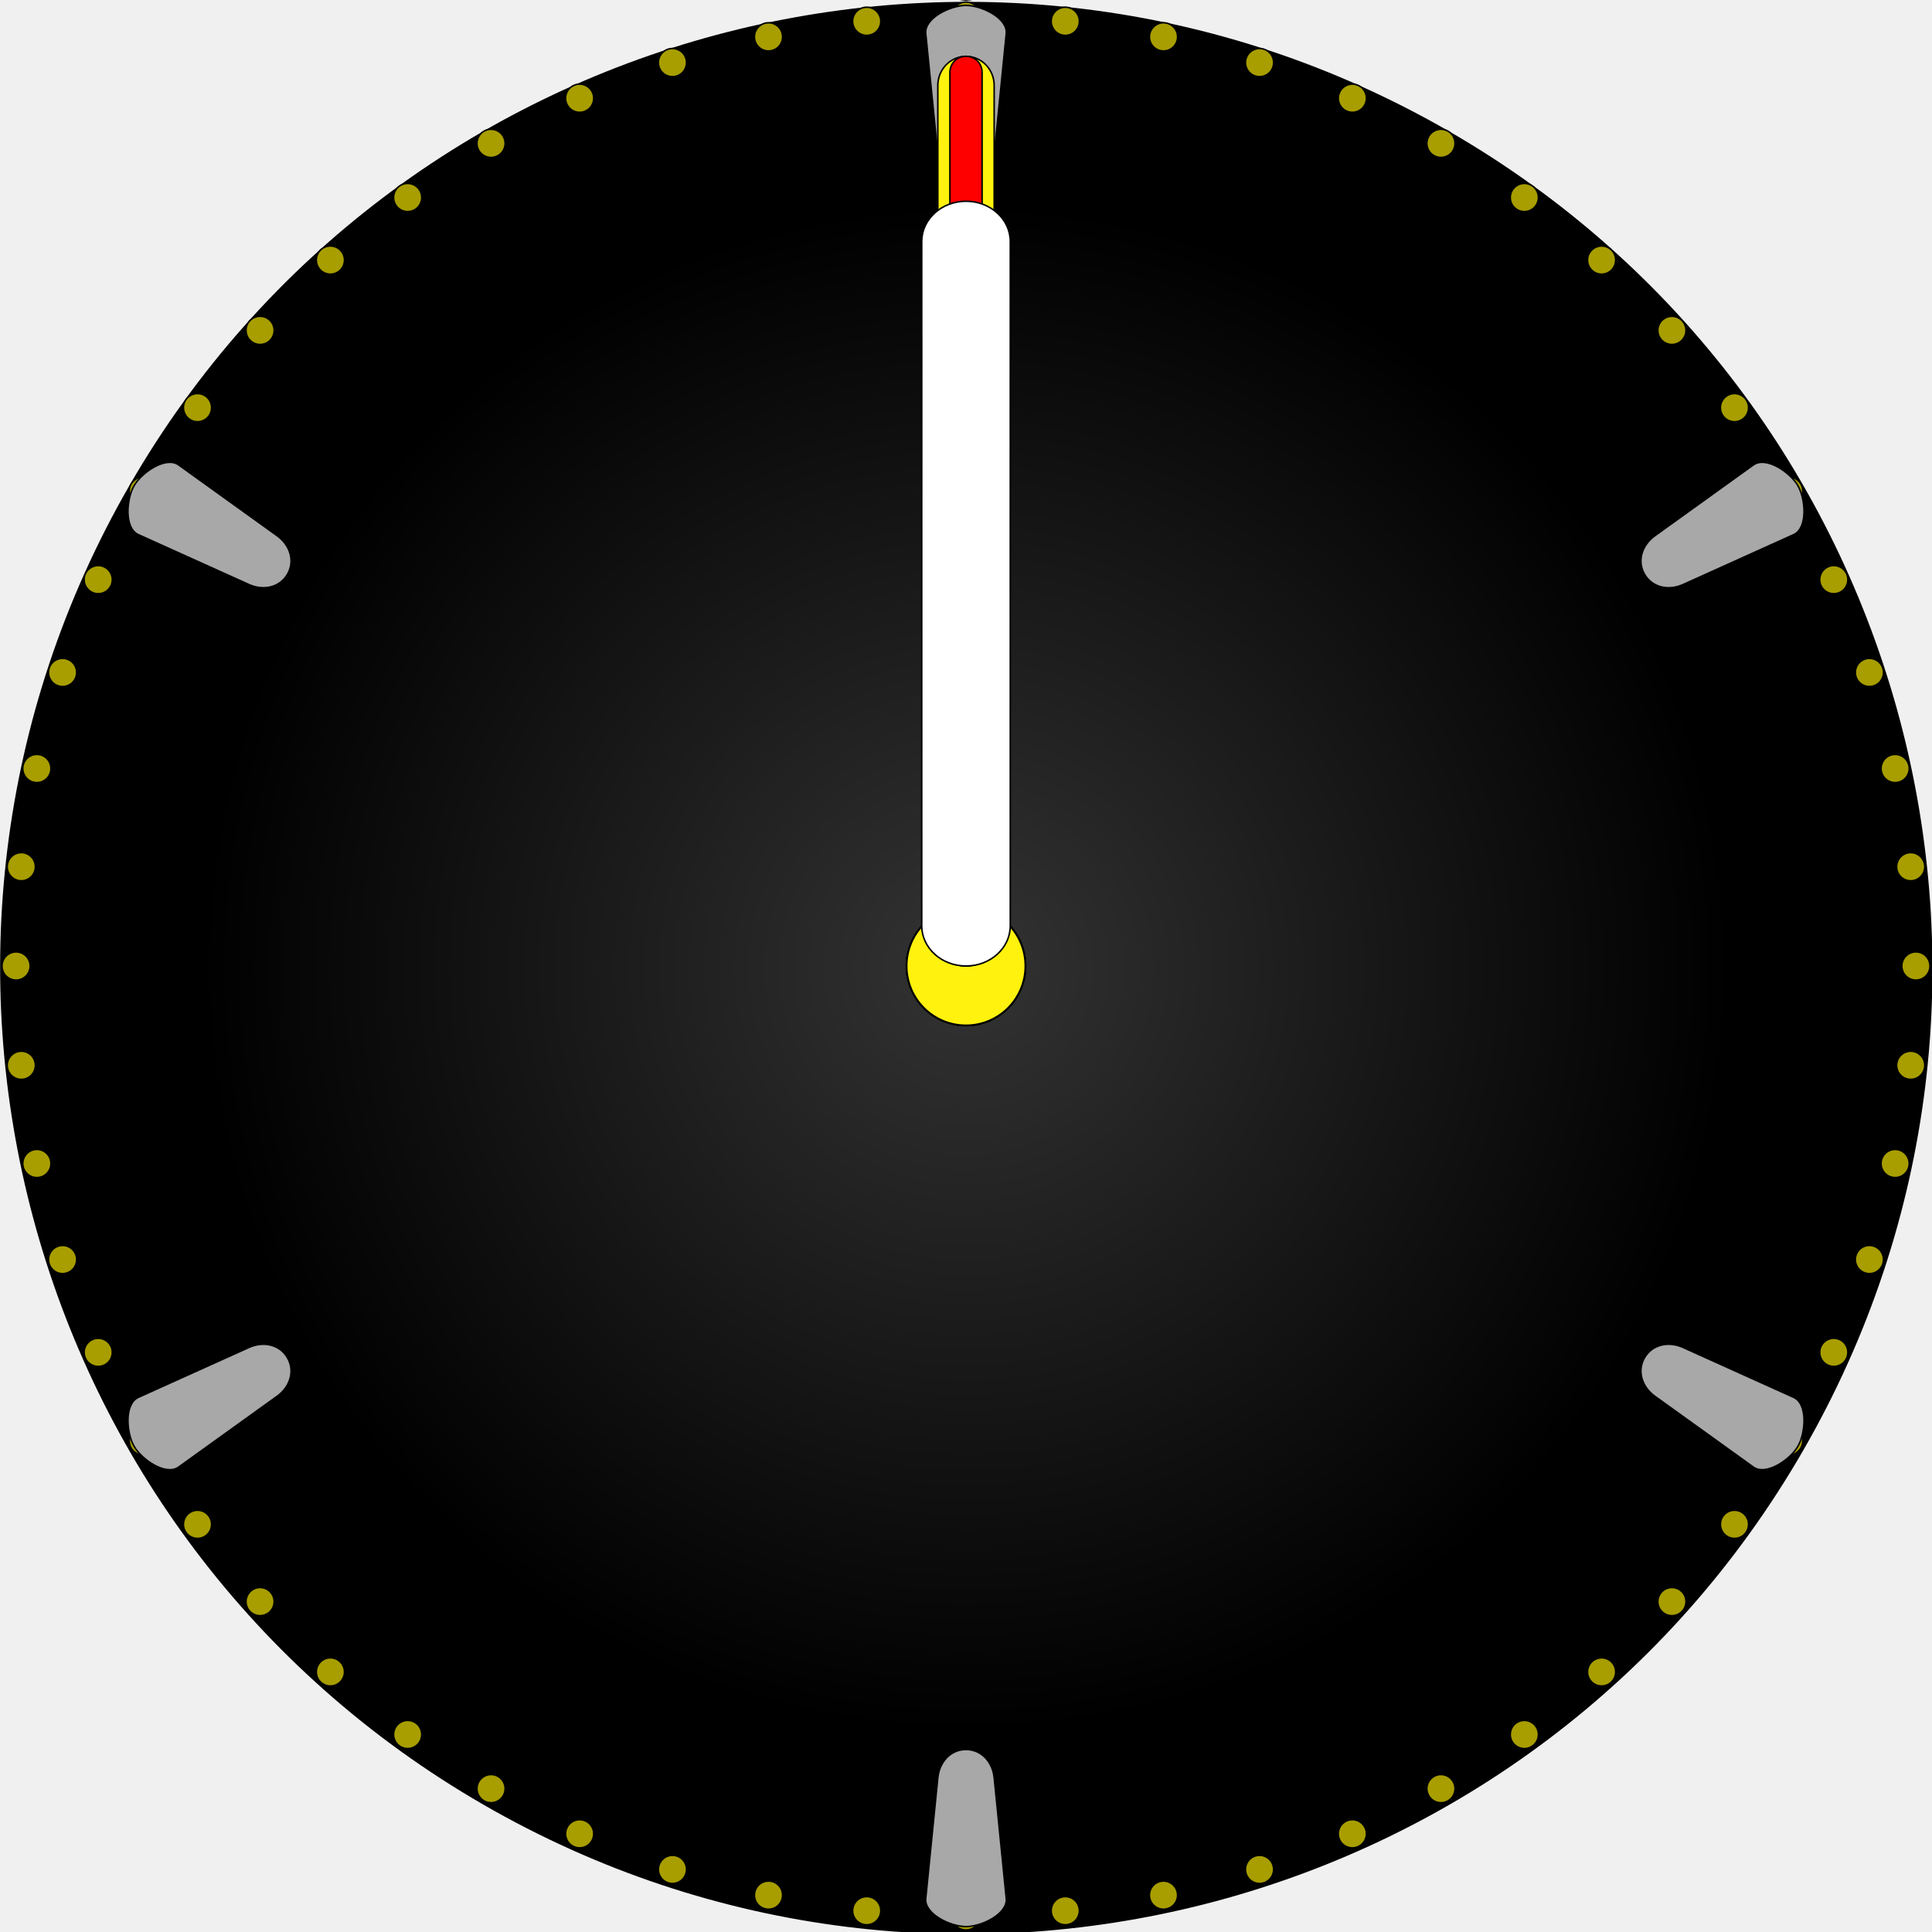
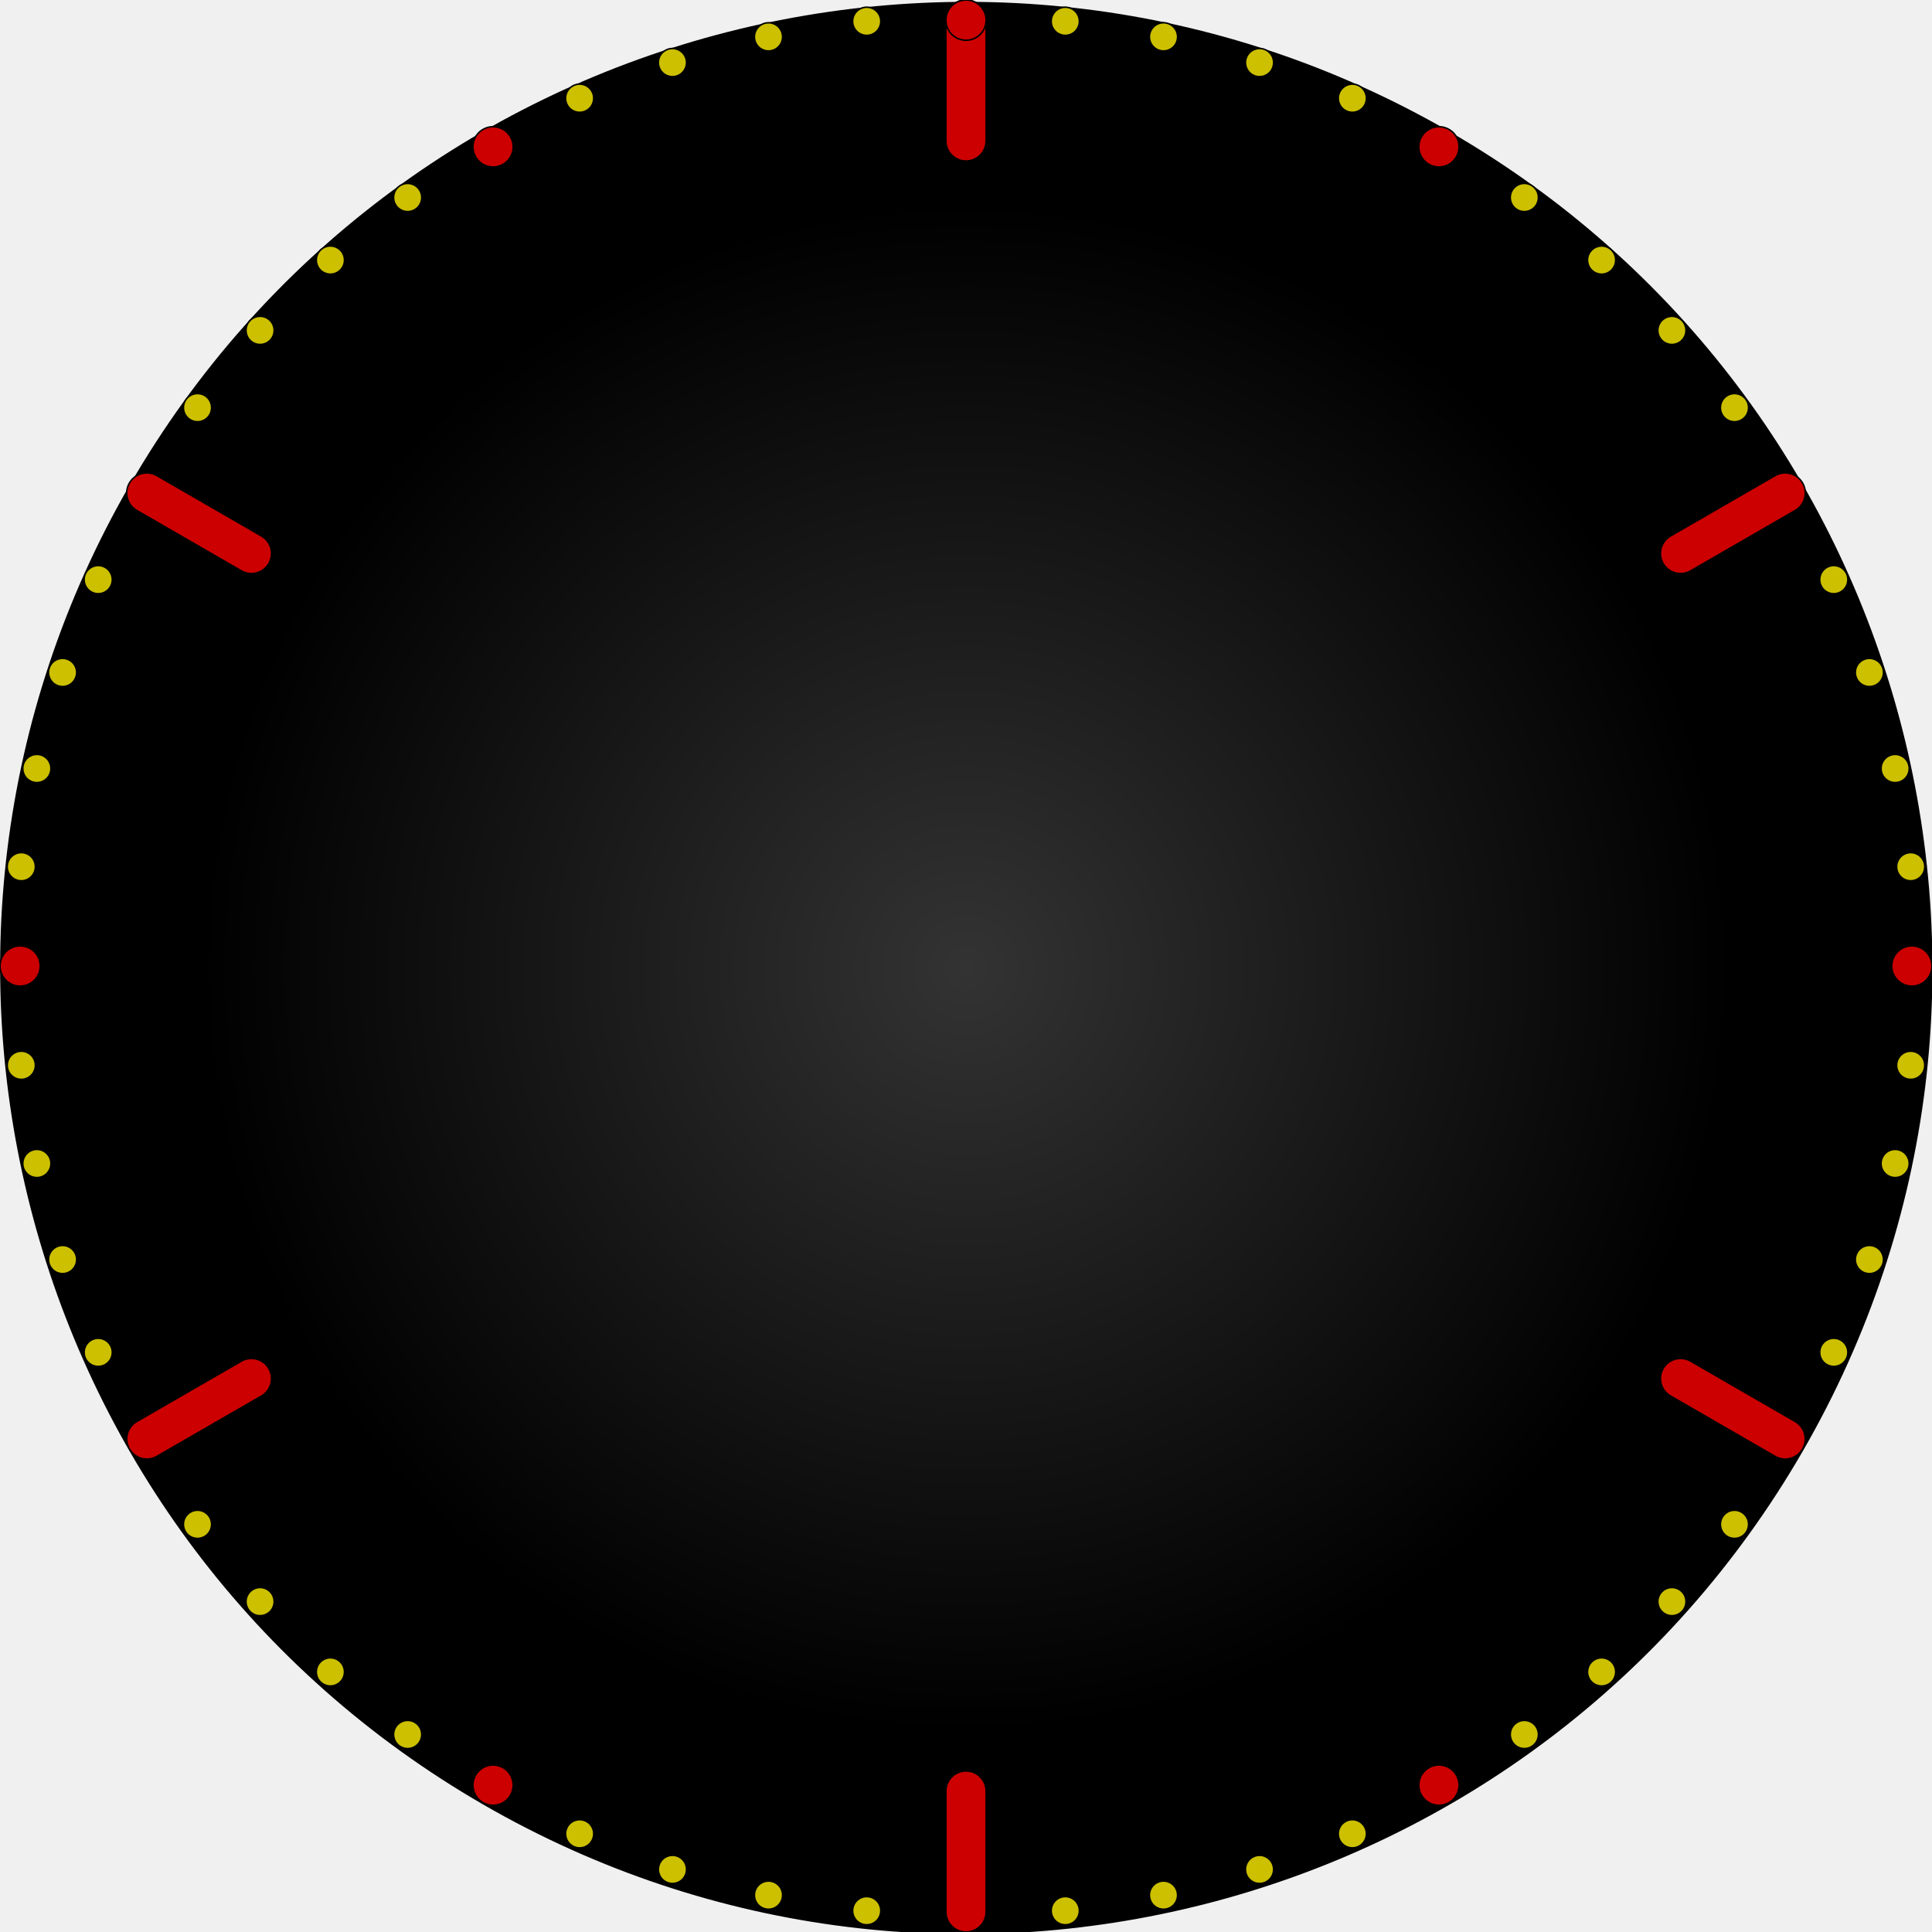
<svg xmlns="http://www.w3.org/2000/svg" xmlns:xlink="http://www.w3.org/1999/xlink" width="480" height="480" viewBox="0 0 127 127" version="1.1" id="svg1">
  <defs id="defs1">
    <linearGradient id="linearGradient74">
      <stop style="stop-color:#333333;stop-opacity:1;" offset="0" id="stop74" />
      <stop style="stop-color:#000000;stop-opacity:1;" offset="0.791" id="stop76" />
      <stop style="stop-color:#000000;stop-opacity:1;" offset="1" id="stop75" />
    </linearGradient>
    <radialGradient xlink:href="#linearGradient74" id="radialGradient75" cx="60.06" cy="60.06" fx="60.06" fy="60.06" r="60.06" gradientUnits="userSpaceOnUse" gradientTransform="matrix(1.057269,0,0,1.057269,23.3253,-40.15204)" />
  </defs>
  <g id="layer3">
    <circle style="fill:url(#radialGradient75);stroke:none;stroke-width:0.146;stroke-dasharray:none;stroke-opacity:1" id="path74" cx="86.825" cy="23.348" r="63.5" transform="rotate(30)" />
  </g>
  <g id="layer1" style="display:none">
    <circle style="fill:#b9b9b9;fill-opacity:1;stroke:#000000;stroke-width:0.1;stroke-dasharray:none;stroke-opacity:1" id="path15" cx="63.5" cy="-124.354" r="0.794" transform="rotate(90)" />
    <use x="0" y="0" xlink:href="#path15" id="use1" transform="rotate(84,67.58539,194.8781)" />
    <use x="0" y="0" xlink:href="#path15" transform="rotate(84,130.7151,56.4354)" id="use2" />
    <use x="0" y="0" xlink:href="#path15" transform="rotate(84,133.3075,52.44358)" id="use3" />
    <use x="0" y="0" xlink:href="#path15" transform="rotate(83.99999,135.4683,48.20266)" id="use4" />
    <use x="0" y="0" xlink:href="#path15" transform="rotate(84,137.174,43.7591)" id="use5" />
    <use x="0" y="0" xlink:href="#path15" transform="rotate(84,138.4059,39.16158)" id="use6" />
    <use x="0" y="0" xlink:href="#path15" transform="rotate(84,139.1505,34.46048)" id="use7" />
    <use x="0" y="0" xlink:href="#path15" transform="rotate(83.99999,139.3996,29.7073)" id="use8" />
    <use x="0" y="0" xlink:href="#path15" transform="rotate(84,139.1505,24.95412)" id="use9" />
    <use x="0" y="0" xlink:href="#path15" transform="rotate(84,138.4059,20.25302)" id="use10" />
    <use x="0" y="0" xlink:href="#path15" transform="rotate(84,137.174,15.65551)" id="use11" />
    <use x="0" y="0" xlink:href="#path15" transform="rotate(84,135.4683,11.21194)" id="use12" />
    <use x="0" y="0" xlink:href="#path15" transform="rotate(83.99999,133.3075,6.971014)" id="use13" />
    <use x="0" y="0" xlink:href="#path15" transform="rotate(84,130.7151,2.979195)" id="use14" />
    <use x="0" y="0" xlink:href="#path15" transform="rotate(84,127.7198,-0.7197852)" id="use15" />
    <use x="0" y="0" xlink:href="#path15" transform="rotate(84,124.3542,-4.085405)" id="use16" />
    <use x="0" y="0" xlink:href="#path15" transform="rotate(84,120.6552,-7.080779)" id="use17" />
    <use x="0" y="0" xlink:href="#path15" transform="rotate(84,116.6634,-9.673095)" id="use18" />
    <use x="0" y="0" xlink:href="#path15" transform="rotate(84,112.4224,-11.83395)" id="use19" />
    <use x="0" y="0" xlink:href="#path15" transform="rotate(84,107.9789,-13.53968)" id="use20" />
    <use x="0" y="0" xlink:href="#path15" transform="rotate(84,103.3813,-14.77157)" id="use21" />
    <use x="0" y="0" xlink:href="#path15" transform="rotate(83.99999,98.68025,-15.51617)" id="use22" />
    <use x="0" y="0" xlink:href="#path15" transform="rotate(83.99999,93.92707,-15.76528)" id="use23" />
    <use x="0" y="0" xlink:href="#path15" transform="rotate(83.99999,89.17389,-15.51617)" id="use24" />
    <use x="0" y="0" xlink:href="#path15" transform="rotate(84.00001,84.4728,-14.77157)" id="use25" />
    <use x="0" y="0" xlink:href="#path15" transform="rotate(83.99999,79.87528,-13.53968)" id="use26" />
    <use x="0" y="0" xlink:href="#path15" transform="rotate(83.99998,75.43171,-11.83396)" id="use27" />
    <use x="0" y="0" xlink:href="#path15" transform="rotate(84,71.19079,-9.673096)" id="use28" />
    <use x="0" y="0" xlink:href="#path15" transform="rotate(84,67.19897,-7.080778)" id="use29" />
    <use x="0" y="0" xlink:href="#path15" transform="rotate(84,63.49999,-4.085398)" id="use30" />
    <use x="0" y="0" xlink:href="#path15" transform="rotate(83.99999,60.13437,-0.7197859)" id="use31" />
    <use x="0" y="0" xlink:href="#path15" transform="rotate(84,57.139,2.979199)" id="use32" />
    <use x="0" y="0" xlink:href="#path15" transform="rotate(84,54.54667,6.971015)" id="use33" />
    <use x="0" y="0" xlink:href="#path15" transform="rotate(84,52.38582,11.21194)" id="use34" />
    <use x="0" y="0" xlink:href="#path15" transform="rotate(83.99998,50.68009,15.6555)" id="use35" />
    <use x="0" y="0" xlink:href="#path15" transform="rotate(84,49.44819,20.25303)" id="use36" />
    <use x="0" y="0" xlink:href="#path15" transform="rotate(84,48.70362,24.95412)" id="use37" />
    <use x="0" y="0" xlink:href="#path15" transform="rotate(83.99999,48.4545,29.7073)" id="use38" />
    <use x="0" y="0" xlink:href="#path15" transform="rotate(83.99998,48.7036,34.46047)" id="use39" />
    <use x="0" y="0" xlink:href="#path15" transform="rotate(83.99999,49.44819,39.16157)" id="use40" />
    <use x="0" y="0" xlink:href="#path15" transform="rotate(84.00001,50.6801,43.7591)" id="use41" />
    <use x="0" y="0" xlink:href="#path15" transform="rotate(84,52.38582,48.20265)" id="use42" />
    <use x="0" y="0" xlink:href="#path15" transform="rotate(83.99999,54.54669,52.44358)" id="use43" />
    <use x="0" y="0" xlink:href="#path15" transform="rotate(83.99999,57.13899,56.4354)" id="use44" />
    <use x="0" y="0" xlink:href="#path15" transform="rotate(84,60.13437,60.13439)" id="use45" />
    <use x="0" y="0" xlink:href="#path15" transform="rotate(83.99998,63.49999,63.5)" id="use46" />
    <use x="0" y="0" xlink:href="#path15" transform="rotate(83.99999,67.19897,66.49538)" id="use47" />
    <use x="0" y="0" xlink:href="#path15" transform="rotate(83.99998,71.19079,69.08769)" id="use48" />
    <use x="0" y="0" xlink:href="#path15" transform="rotate(83.99999,75.43171,71.24855)" id="use49" />
    <use x="0" y="0" xlink:href="#path15" transform="rotate(84.00001,79.87528,72.95428)" id="use50" />
    <use x="0" y="0" xlink:href="#path15" transform="rotate(83.99998,84.4728,74.18617)" id="use51" />
    <use x="0" y="0" xlink:href="#path15" transform="rotate(83.99998,89.1739,74.93076)" id="use52" />
    <use x="0" y="0" xlink:href="#path15" transform="rotate(83.99999,93.92708,75.17986)" id="use53" />
    <use x="0" y="0" xlink:href="#path15" transform="rotate(83.99998,98.68026,74.93076)" id="use54" />
    <use x="0" y="0" xlink:href="#path15" transform="rotate(83.99998,103.3814,74.18617)" id="use55" />
    <use x="0" y="0" xlink:href="#path15" transform="rotate(83.99999,107.9789,72.95427)" id="use56" />
    <use x="0" y="0" xlink:href="#path15" transform="rotate(84,112.4224,71.24856)" id="use57" />
    <use x="0" y="0" xlink:href="#path15" transform="rotate(84,116.6633,69.08769)" id="use58" />
    <use x="0" y="0" xlink:href="#path15" transform="rotate(83.99998,120.6552,66.49537)" id="use59" />
    <use x="0" y="0" xlink:href="#path15" transform="rotate(84,124.3542,63.49999)" id="use60" />
  </g>
  <g id="layer7">
-     <circle style="fill:#a89e00;fill-opacity:1;stroke:#000000;stroke-width:0.1" id="path66" cx="63.5" cy="8.334" r="0.926" />
+     <circle style="fill:#ccc000;fill-opacity:1;stroke:#000000;stroke-width:0.1" id="path66" cx="63.5" cy="8.334" r="0.926" />
    <use x="0" y="0" xlink:href="#path66" transform="rotate(-168,97.61989,32.63576)" id="use67" />
    <use x="0" y="0" xlink:href="#path66" transform="rotate(-132.0001,108.2834,25.3564)" id="use68" />
    <use x="0" y="0" xlink:href="#path66" transform="rotate(-95.99999,124.719,14.91129)" id="use69" />
    <use x="0" y="0" xlink:href="#path66" transform="rotate(-60.00001,157.678,-5.864433)" id="use70" />
    <use x="0" y="0" xlink:href="#path66" transform="rotate(-24.00007,281.5305,-85.56759)" id="use77" />
    <use x="0" y="0" xlink:href="#path66" transform="rotate(11.99991,-320.4211,308.7793)" id="use78" />
    <use x="0" y="0" xlink:href="#path66" transform="rotate(47.99993,-14.41133,110.9993)" id="use79" />
    <use x="0" y="0" xlink:href="#path66" transform="rotate(83.99998,32.86617,82.576)" id="use80" />
    <use x="0" y="0" xlink:href="#path66" transform="rotate(119.9999,55.07038,71.18012)" id="use81" />
    <use x="0" y="0" xlink:href="#path66" transform="rotate(155.9999,70.61942,65.07604)" id="use82" />
    <use x="0" y="0" xlink:href="#path66" transform="rotate(-168,84.85131,61.3145)" id="use83" />
    <use x="0" y="0" xlink:href="#path66" transform="rotate(-132.0001,101.1779,58.78504)" id="use84" />
    <use x="0" y="0" xlink:href="#path66" transform="rotate(-96.00007,124.7189,56.92308)" id="use85" />
    <use x="0" y="0" xlink:href="#path66" transform="rotate(-60.0001,170.6602,55.21273)" id="use86" />
    <use x="0" y="0" xlink:href="#path66" transform="rotate(-24.00009,342.6072,51.61359)" id="use87" />
    <use x="0" y="0" xlink:href="#path66" transform="rotate(11.99998,-495.9803,67.13804)" id="use88" />
    <use x="0" y="0" xlink:href="#path66" transform="rotate(47.99992,-71.45472,59.63712)" id="use89" />
    <use x="0" y="0" xlink:href="#path66" transform="rotate(83.99994,-7.541588,59.24659)" id="use90" />
    <use x="0" y="0" xlink:href="#path66" transform="rotate(120,20.78415,60.03983)" id="use91" />
    <use x="0" y="0" xlink:href="#path66" transform="rotate(156,38.87597,61.73966)" id="use92" />
    <use x="0" y="0" xlink:href="#path66" transform="rotate(-168.0001,53.63043,64.59593)" id="use93" />
    <use x="0" y="0" xlink:href="#path66" transform="rotate(-132.0001,68.67514,69.34581)" id="use94" />
    <use x="0" y="0" xlink:href="#path66" transform="rotate(-96.00001,88.33567,77.92896)" id="use95" />
    <use x="0" y="0" xlink:href="#path66" transform="rotate(-60.00003,124.2571,96.99433)" id="use96" />
    <use x="0" y="0" xlink:href="#path66" transform="rotate(-24.00007,254.3435,173.0984)" id="use97" />
    <use x="0" y="0" xlink:href="#path66" transform="rotate(11.99992,-374.4969,-205.7237)" id="use98" />
    <use x="0" y="0" xlink:href="#path66" transform="rotate(47.99999,-55.49535,-15.44484)" id="use99" />
    <use x="0" y="0" xlink:href="#path66" transform="rotate(83.99998,-7.54154,12.58778)" id="use100" />
    <use x="0" y="0" xlink:href="#path66" transform="rotate(119.9999,13.28877,24.77689)" id="use101" />
    <use x="0" y="0" xlink:href="#path66" transform="rotate(156,25.8936,32.58081)" id="use102" />
    <use x="0" y="0" xlink:href="#path66" transform="rotate(-168,35.17824,39.19863)" id="use103" />
    <use x="0" y="0" xlink:href="#path66" transform="rotate(-132,43.27786,46.47798)" id="use104" />
    <use x="0" y="0" xlink:href="#path66" transform="rotate(-96.00003,51.9524,56.92306)" id="use105" />
    <use x="0" y="0" xlink:href="#path66" transform="rotate(-60.00006,64.8716,77.69876)" id="use106" />
    <use x="0" y="0" xlink:href="#path66" transform="rotate(-24,105.0028,157.4023)" id="use107" />
    <use x="0" y="0" xlink:href="#path66" transform="rotate(12.00002,-77.44756,-236.9425)" id="use108" />
    <use x="0" y="0" xlink:href="#path66" transform="rotate(47.99997,17.50712,-39.16481)" id="use109" />
    <use x="0" y="0" xlink:href="#path66" transform="rotate(83.99998,32.86617,-10.74162)" id="use110" />
    <use x="0" y="0" xlink:href="#path66" transform="rotate(120,40.07969,0.6542708)" id="use111" />
    <use x="0" y="0" xlink:href="#path66" transform="rotate(156,44.65474,6.758349)" id="use112" />
    <use x="0" y="0" xlink:href="#path66" transform="rotate(-168,47.94684,10.51987)" id="use113" />
    <use x="0" y="0" xlink:href="#path66" transform="rotate(-132,50.38334,13.04934)" id="use114" />
    <use x="0" y="0" xlink:href="#path66" transform="rotate(-96.00001,51.95241,14.9113)" id="use115" />
    <use x="0" y="0" xlink:href="#path66" transform="rotate(-60.00002,51.88928,16.62165)" id="use116" />
    <use x="0" y="0" xlink:href="#path66" transform="rotate(-24.00001,43.92563,20.22078)" id="use117" />
    <use x="0" y="0" xlink:href="#path66" transform="rotate(11.99999,98.11348,4.696353)" id="use118" />
    <use x="0" y="0" xlink:href="#path66" transform="rotate(47.99999,74.55045,12.19725)" id="use119" />
    <use x="0" y="0" xlink:href="#path66" transform="rotate(83.99998,73.27389,12.58779)" id="use120" />
    <use x="0" y="0" xlink:href="#path66" transform="rotate(120,74.36595,11.79456)" id="use121" />
    <use x="0" y="0" xlink:href="#path66" transform="rotate(156,76.39821,10.09472)" id="use122" />
    <use x="0" y="0" xlink:href="#path66" transform="rotate(-168,79.16767,7.238431)" id="use123" />
    <use x="0" y="0" xlink:href="#path66" transform="rotate(-132,82.88613,2.488548)" id="use124" />
    <use x="0" y="0" xlink:href="#path66" transform="rotate(-96.00002,88.33567,-6.094582)" id="use125" />
    <use x="0" y="0" xlink:href="#path66" transform="rotate(-60,98.29248,-25.15998)" id="use126" />
    <use x="0" y="0" xlink:href="#path66" transform="rotate(-24,132.1898,-101.2644)" id="use127" />
    <use x="0" y="0" xlink:href="#path66" transform="rotate(12,-23.37169,277.5564)" id="use128" />
    <use x="0" y="0" xlink:href="#path66" transform="rotate(47.99999,58.59128,87.27923)" id="use129" />
    <use x="0" y="0" xlink:href="#path66" transform="rotate(84,73.27389,59.24659)" id="use130" />
    <use x="0" y="0" xlink:href="#path66" transform="rotate(120,81.86132,47.05747)" id="use131" />
    <use x="0" y="0" xlink:href="#path66" transform="rotate(156,89.38056,39.25356)" id="use132" />
  </g>
  <g id="layer2" style="display:none">
    <path style="fill:#cef400;fill-opacity:1;stroke:#000000;stroke-width:0.1" id="path60" d="m 63.5,9.26 -2.864,-4.961 -2.864,-4.961 5.728,-1.5e-7 5.728,-1.6e-7 -2.864,4.961 z" transform="matrix(0.6912208,0,0,0.704048,19.28362,-7.895253)" />
    <use x="0" y="0" xlink:href="#path60" transform="rotate(120,60.41104,58.52508)" id="use71" />
    <use x="0" y="0" xlink:href="#path60" transform="rotate(180,63.33985,58.43056)" id="use72" />
    <use x="0" y="0" xlink:href="#path60" transform="rotate(-120,66.26866,58.33604)" id="use73" />
    <use x="0" y="0" xlink:href="#path60" transform="rotate(-60,72.12627,58.14702)" id="use74" />
    <use x="0" y="0" xlink:href="#path60" transform="translate(0.3274162,10.14569)" id="use75" />
    <use x="0" y="0" xlink:href="#path60" transform="rotate(60,54.55343,58.71412)" id="use76" />
  </g>
  <g id="layer6" style="display:inline">
-     <path id="rect3" style="fill:#a8a8a8;stroke:#000000;stroke-width:0.1;fill-opacity:1" transform="scale(-1,1)" d="m -63.5,-11.642 h 3e-6 c 1.026,0 2.748,0.831 2.646,1.852 l -0.794,7.937 C -61.75,-0.831 -62.474,0 -63.5,0 h -3e-6 c -1.026,0 -1.75,-0.831 -1.852,-1.852 l -0.794,-7.937 c -0.102,-1.021 1.62,-1.852 2.646,-1.852 z" />
-     <use x="0" y="0" xlink:href="#rect3" transform="rotate(120,60.03691,57.50176)" id="use61" />
-     <use x="0" y="0" xlink:href="#rect3" transform="rotate(180,63.5,57.50176)" id="use62" />
-     <use x="0" y="0" xlink:href="#rect3" transform="rotate(-120,66.96308,57.50176)" id="use63" />
-     <use x="0" y="0" xlink:href="#rect3" transform="rotate(-60,73.88926,57.50176)" id="use64" />
-     <use x="0" y="0" xlink:href="#rect3" transform="translate(4.57099e-6,11.99648)" id="use65" />
-     <use x="0" y="0" xlink:href="#rect3" transform="rotate(60,53.11074,57.50177)" id="use66" />
+     <rect style="fill:#cc0000;fill-opacity:1;stroke:#000000;stroke-width:0.1" id="rect1" width="2.646" height="10.583" x="62.177" y="-10.583" rx="1.323" ry="1.323" />
+     <use x="0" y="0" xlink:href="#rect1" transform="rotate(120,60.44485,58.20833)" id="use245" />
+     <use x="0" y="0" xlink:href="#rect1" transform="rotate(-180,63.5,58.20833)" id="use246" />
+     <use x="0" y="0" xlink:href="#rect1" transform="rotate(-120,66.55514,58.20833)" id="use247" />
+     <use x="0" y="0" xlink:href="#rect1" transform="rotate(-60,72.66543,58.20833)" id="use248" />
+     <use x="0" y="0" xlink:href="#rect1" transform="translate(2.2849829e-6,10.58333)" id="use249" />
+     <use x="0" y="0" xlink:href="#rect1" transform="rotate(60,54.33456,58.20834)" id="use250" />
+   </g>
+   <g id="layer8">
+     <circle style="fill:#cc0000;fill-opacity:1;stroke:#000000;stroke-width:0.1" id="path250" cx="63.5" cy="1.323" r="1.323" />
+     <use x="0" y="0" xlink:href="#path250" transform="rotate(150,63.5,63.5)" id="use251" />
+     <use x="0" y="0" xlink:href="#path250" transform="rotate(-150,63.5,63.5)" id="use252" />
+     <use x="0" y="0" xlink:href="#path250" transform="rotate(-90,63.5,63.5)" id="use253" />
+     <use x="0" y="0" xlink:href="#path250" transform="rotate(-30,63.5,63.49999)" id="use254" />
+     <use x="0" y="0" xlink:href="#path250" transform="rotate(30,63.5,63.5)" id="use255" />
+     <use x="0" y="0" xlink:href="#path250" transform="rotate(90,63.5,63.5)" id="use256" />
  </g>
  <g id="layer4" style="display:none">
-     <text xml:space="preserve" style="font-style:normal;font-variant:normal;font-weight:bold;font-stretch:condensed;font-size:8.467px;font-family:'Roboto Condensed';-inkscape-font-specification:'Roboto Condensed, Bold Condensed';font-variant-ligatures:normal;font-variant-caps:normal;font-variant-numeric:normal;font-variant-east-asian:normal;text-align:start;writing-mode:lr-tb;direction:ltr;text-anchor:start;fill:#7a7a7a;fill-opacity:1;stroke:#000000;stroke-width:0.1;stroke-dasharray:none;stroke-opacity:1" x="4.635" y="37.865" id="text106" transform="rotate(-30)">
-       <tspan id="tspan106" style="font-style:normal;font-variant:normal;font-weight:bold;font-stretch:condensed;font-size:8.467px;font-family:'Roboto Condensed';-inkscape-font-specification:'Roboto Condensed, Bold Condensed';font-variant-ligatures:normal;font-variant-caps:normal;font-variant-numeric:normal;font-variant-east-asian:normal;fill:#7a7a7a;fill-opacity:1;stroke-width:0.1" x="4.635" y="37.865">2025 MAY</tspan>
-     </text>
-     <text xml:space="preserve" style="font-style:normal;font-variant:normal;font-weight:bold;font-stretch:condensed;font-size:8.467px;font-family:'Roboto Condensed';-inkscape-font-specification:'Roboto Condensed, Bold Condensed';font-variant-ligatures:normal;font-variant-caps:normal;font-variant-numeric:normal;font-variant-east-asian:normal;text-align:start;writing-mode:lr-tb;direction:ltr;text-anchor:start;fill:#7a7a7a;fill-opacity:1;stroke:#000000;stroke-width:0.1;stroke-dasharray:none;stroke-opacity:1" x="39.646" y="-104.973" id="text107" transform="rotate(90)">
-       <tspan id="tspan107" style="stroke-width:0.1" x="39.646" y="-104.973">10000 STP</tspan>
+     <text xml:space="preserve" style="font-style:normal;font-variant:normal;font-weight:bold;font-stretch:condensed;font-size:8.467px;font-family:'Roboto Condensed';-inkscape-font-specification:'Roboto Condensed, Bold Condensed';font-variant-ligatures:normal;font-variant-caps:normal;font-variant-numeric:normal;font-variant-east-asian:normal;text-align:start;writing-mode:lr-tb;direction:ltr;text-anchor:start;fill:#ccc000;fill-opacity:1;stroke:#000000;stroke-width:0.1;stroke-dasharray:none;stroke-opacity:1" x="4.635" y="37.865" id="text106" transform="rotate(-30)">
+       <tspan id="tspan106" style="font-style:normal;font-variant:normal;font-weight:bold;font-stretch:condensed;font-size:8.467px;font-family:'Roboto Condensed';-inkscape-font-specification:'Roboto Condensed, Bold Condensed';font-variant-ligatures:normal;font-variant-caps:normal;font-variant-numeric:normal;font-variant-east-asian:normal;fill:#ccc000;fill-opacity:1;stroke-width:0.1" x="4.635" y="37.865">2025 MAY</tspan>
    </text>
  </g>
-   <g id="layer5" style="display:inline">
+   <g id="layer5" style="display:none">
    <circle style="display:inline;fill:#ff0000;fill-opacity:1;stroke:#000000;stroke-width:0.123" id="path2" cx="63.5" cy="63.5" r="3.907" />
    <circle style="display:inline;fill:#fff20e;fill-opacity:1;stroke:#000000;stroke-width:0.123" id="path2-3" cx="63.5" cy="63.5" r="3.907" />
    <rect style="display:inline;fill:#fff20e;fill-opacity:1;stroke:#000000;stroke-width:0.1" id="rect4" width="3.704" height="59.796" x="61.648" y="3.704" rx="1.852" ry="1.915" />
    <rect style="display:inline;fill:#ff0000;fill-opacity:1;stroke:#000000;stroke-width:0.1" id="rect4-3" width="2.117" height="59.796" x="62.442" y="3.704" rx="1.023" ry="1.058" />
    <rect style="display:inline;fill:#ffffff;fill-opacity:1;stroke:#000000;stroke-width:0.1" id="rect5" width="5.821" height="50.271" x="60.59" y="13.229" ry="2.646" rx="2.91" />
  </g>
</svg>
